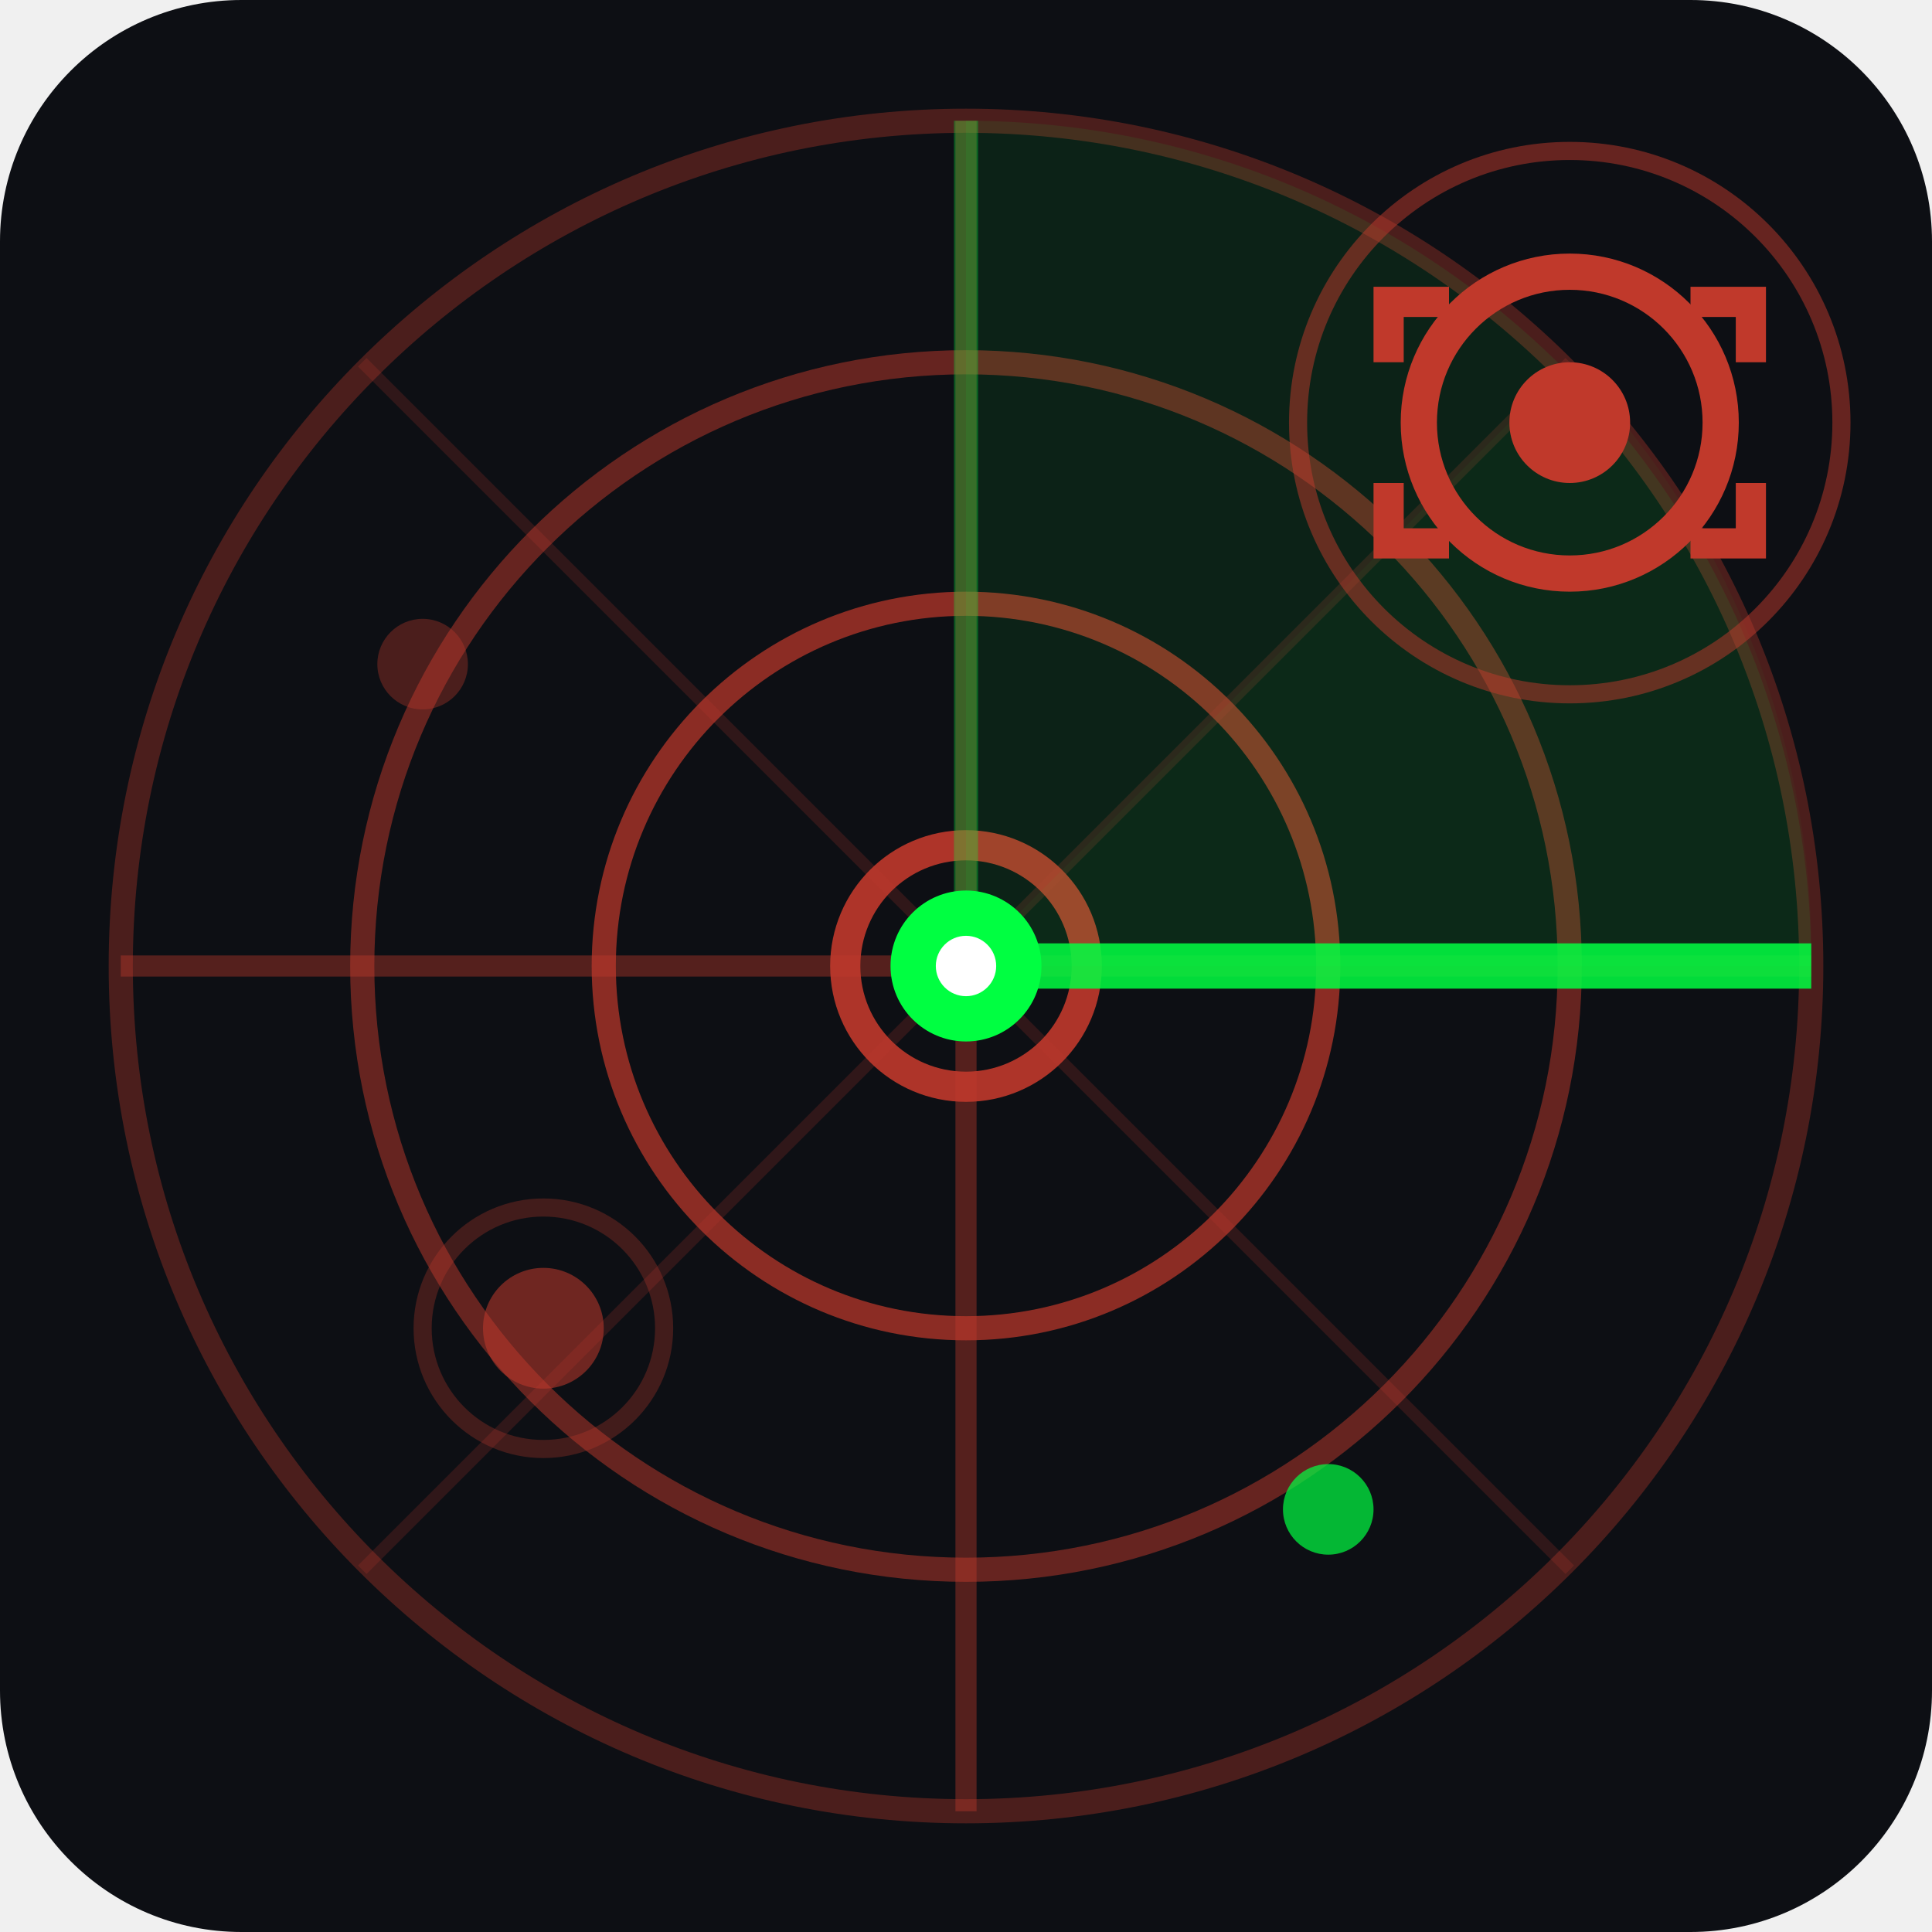
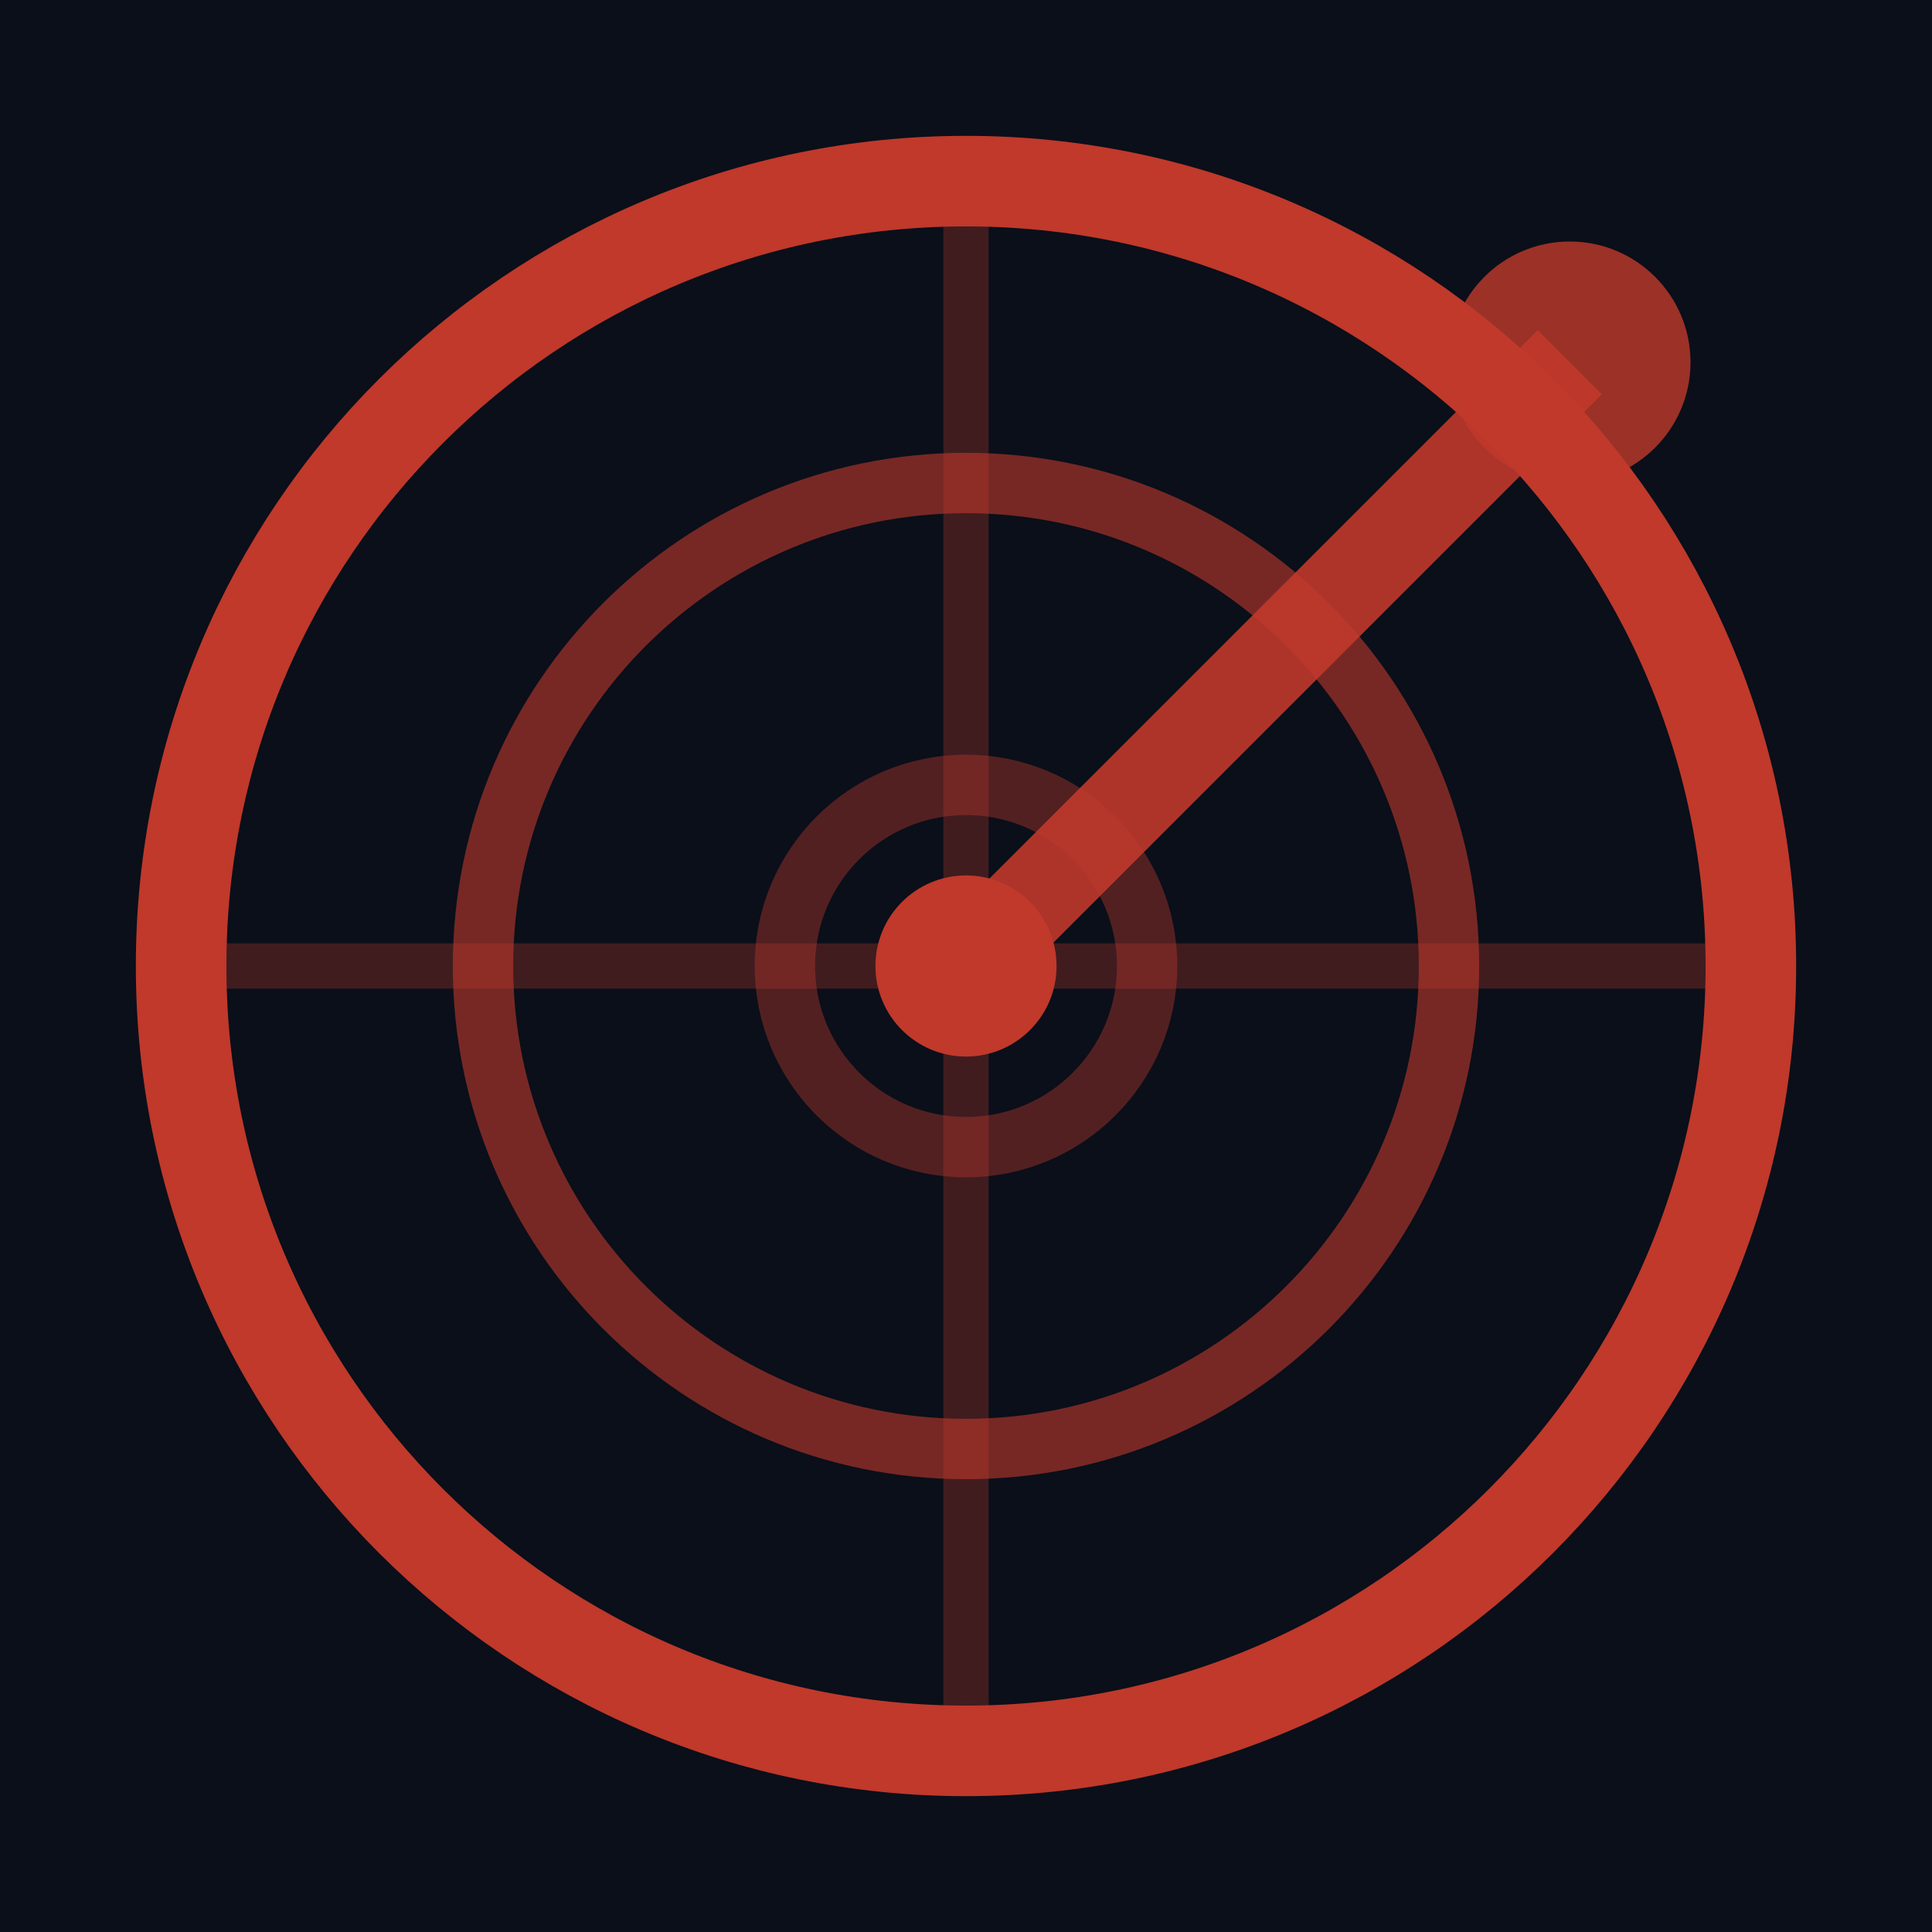
- <svg xmlns="http://www.w3.org/2000/svg" viewBox="0 0 64 64">
-   <rect width="64" height="64" rx="8" fill="#0d0f14" />
-   <circle cx="32" cy="32" r="28" fill="none" stroke="#c0392b" stroke-width="0.8" opacity="0.35" />
-   <circle cx="32" cy="32" r="20" fill="none" stroke="#c0392b" stroke-width="0.8" opacity="0.5" />
-   <circle cx="32" cy="32" r="12" fill="none" stroke="#c0392b" stroke-width="0.8" opacity="0.7" />
-   <circle cx="32" cy="32" r="4" fill="none" stroke="#c0392b" stroke-width="1" opacity="0.9" />
-   <line x1="4" y1="32" x2="60" y2="32" stroke="#c0392b" stroke-width="0.7" opacity="0.4" />
-   <line x1="32" y1="4" x2="32" y2="60" stroke="#c0392b" stroke-width="0.7" opacity="0.4" />
-   <line x1="12" y1="12" x2="52" y2="52" stroke="#c0392b" stroke-width="0.4" opacity="0.2" />
-   <line x1="52" y1="12" x2="12" y2="52" stroke="#c0392b" stroke-width="0.4" opacity="0.2" />
-   <path d="M32,32 L60,32 A28,28 0 0,0 32,4 Z" fill="#00ff4114" />
-   <path d="M32,32 L60,32 A28,28 0 0,0 52,12 Z" fill="#00ff4108" />
-   <line x1="32" y1="32" x2="60" y2="32" stroke="#00ff41" stroke-width="1.5" opacity="0.85" />
-   <line x1="32" y1="32" x2="32" y2="4" stroke="#00ff41" stroke-width="0.8" opacity="0.3" />
-   <circle cx="52" cy="14" r="5" fill="none" stroke="#c0392b" stroke-width="1.2" />
-   <circle cx="52" cy="14" r="9" fill="none" stroke="#c0392b" stroke-width="0.6" opacity="0.5" />
-   <circle cx="52" cy="14" r="2" fill="#c0392b" />
-   <path d="M48,10 L46,10 L46,12" fill="none" stroke="#c0392b" stroke-width="1" />
-   <path d="M56,10 L58,10 L58,12" fill="none" stroke="#c0392b" stroke-width="1" />
-   <path d="M48,18 L46,18 L46,16" fill="none" stroke="#c0392b" stroke-width="1" />
-   <path d="M56,18 L58,18 L58,16" fill="none" stroke="#c0392b" stroke-width="1" />
-   <circle cx="18" cy="44" r="2" fill="#c0392b" opacity="0.55" />
-   <circle cx="18" cy="44" r="4" fill="none" stroke="#c0392b" stroke-width="0.6" opacity="0.3" />
-   <circle cx="44" cy="50" r="1.5" fill="#00ff41" opacity="0.7" />
-   <circle cx="14" cy="22" r="1.5" fill="#c0392b" opacity="0.35" />
-   <circle cx="32" cy="32" r="2.5" fill="#00ff41" />
-   <circle cx="32" cy="32" r="1" fill="#ffffff" />
+ <svg xmlns="http://www.w3.org/2000/svg" viewBox="0 0 32 32">
+   <rect width="32" height="32" fill="#0a0f1a" />
+   <circle cx="16" cy="16" r="13" fill="none" stroke="#c0392b" stroke-width="1.5" />
+   <circle cx="16" cy="16" r="8" fill="none" stroke="#c0392b" stroke-width="1" opacity="0.6" />
+   <circle cx="16" cy="16" r="3" fill="none" stroke="#c0392b" stroke-width="1" opacity="0.4" />
+   <circle cx="16" cy="16" r="1.5" fill="#c0392b" />
+   <line x1="16" y1="3" x2="16" y2="29" stroke="#c0392b" stroke-width="0.75" opacity="0.3" />
+   <line x1="3" y1="16" x2="29" y2="16" stroke="#c0392b" stroke-width="0.75" opacity="0.3" />
+   <line x1="16" y1="16" x2="26" y2="6" stroke="#c0392b" stroke-width="1.5" opacity="0.9" />
+   <circle cx="26" cy="6" r="2" fill="#c0392b" opacity="0.8" />
</svg>
